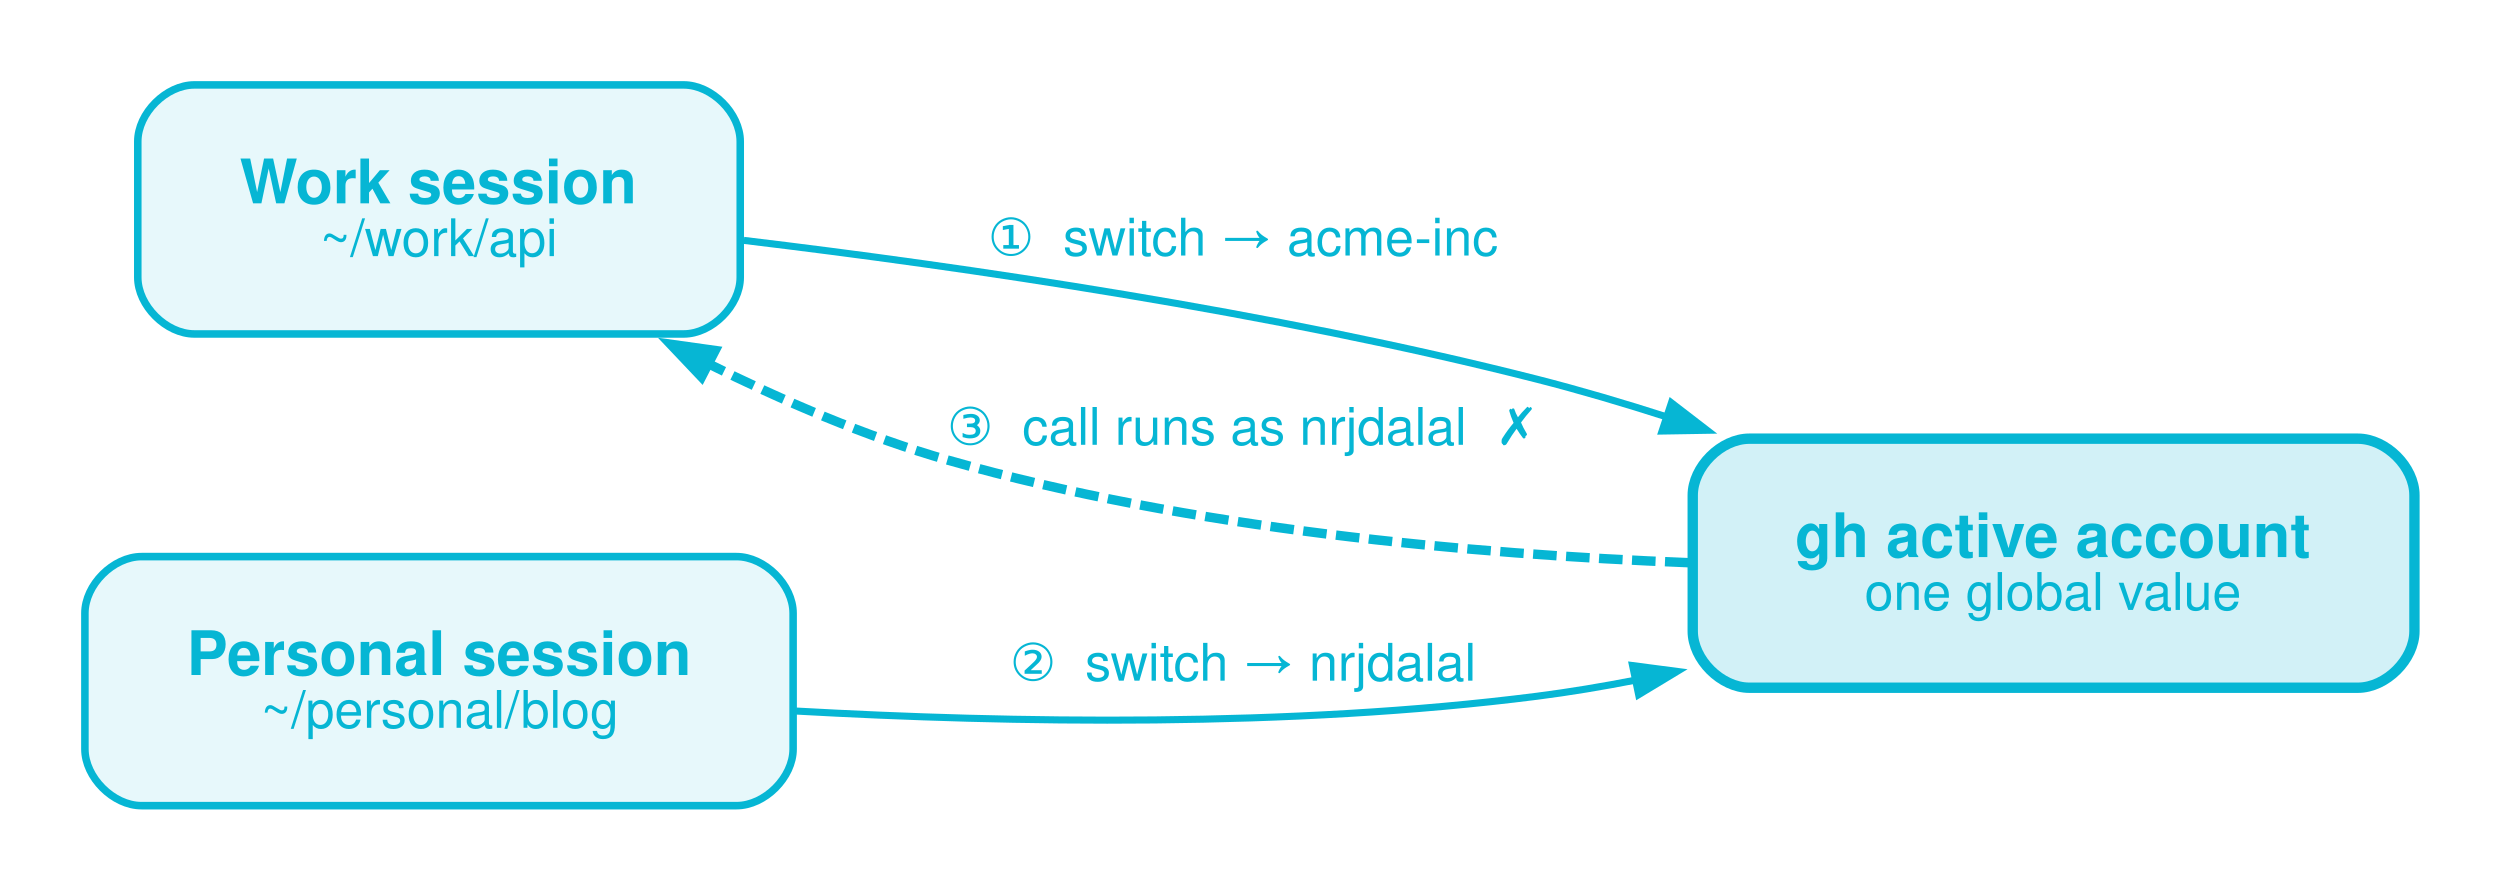
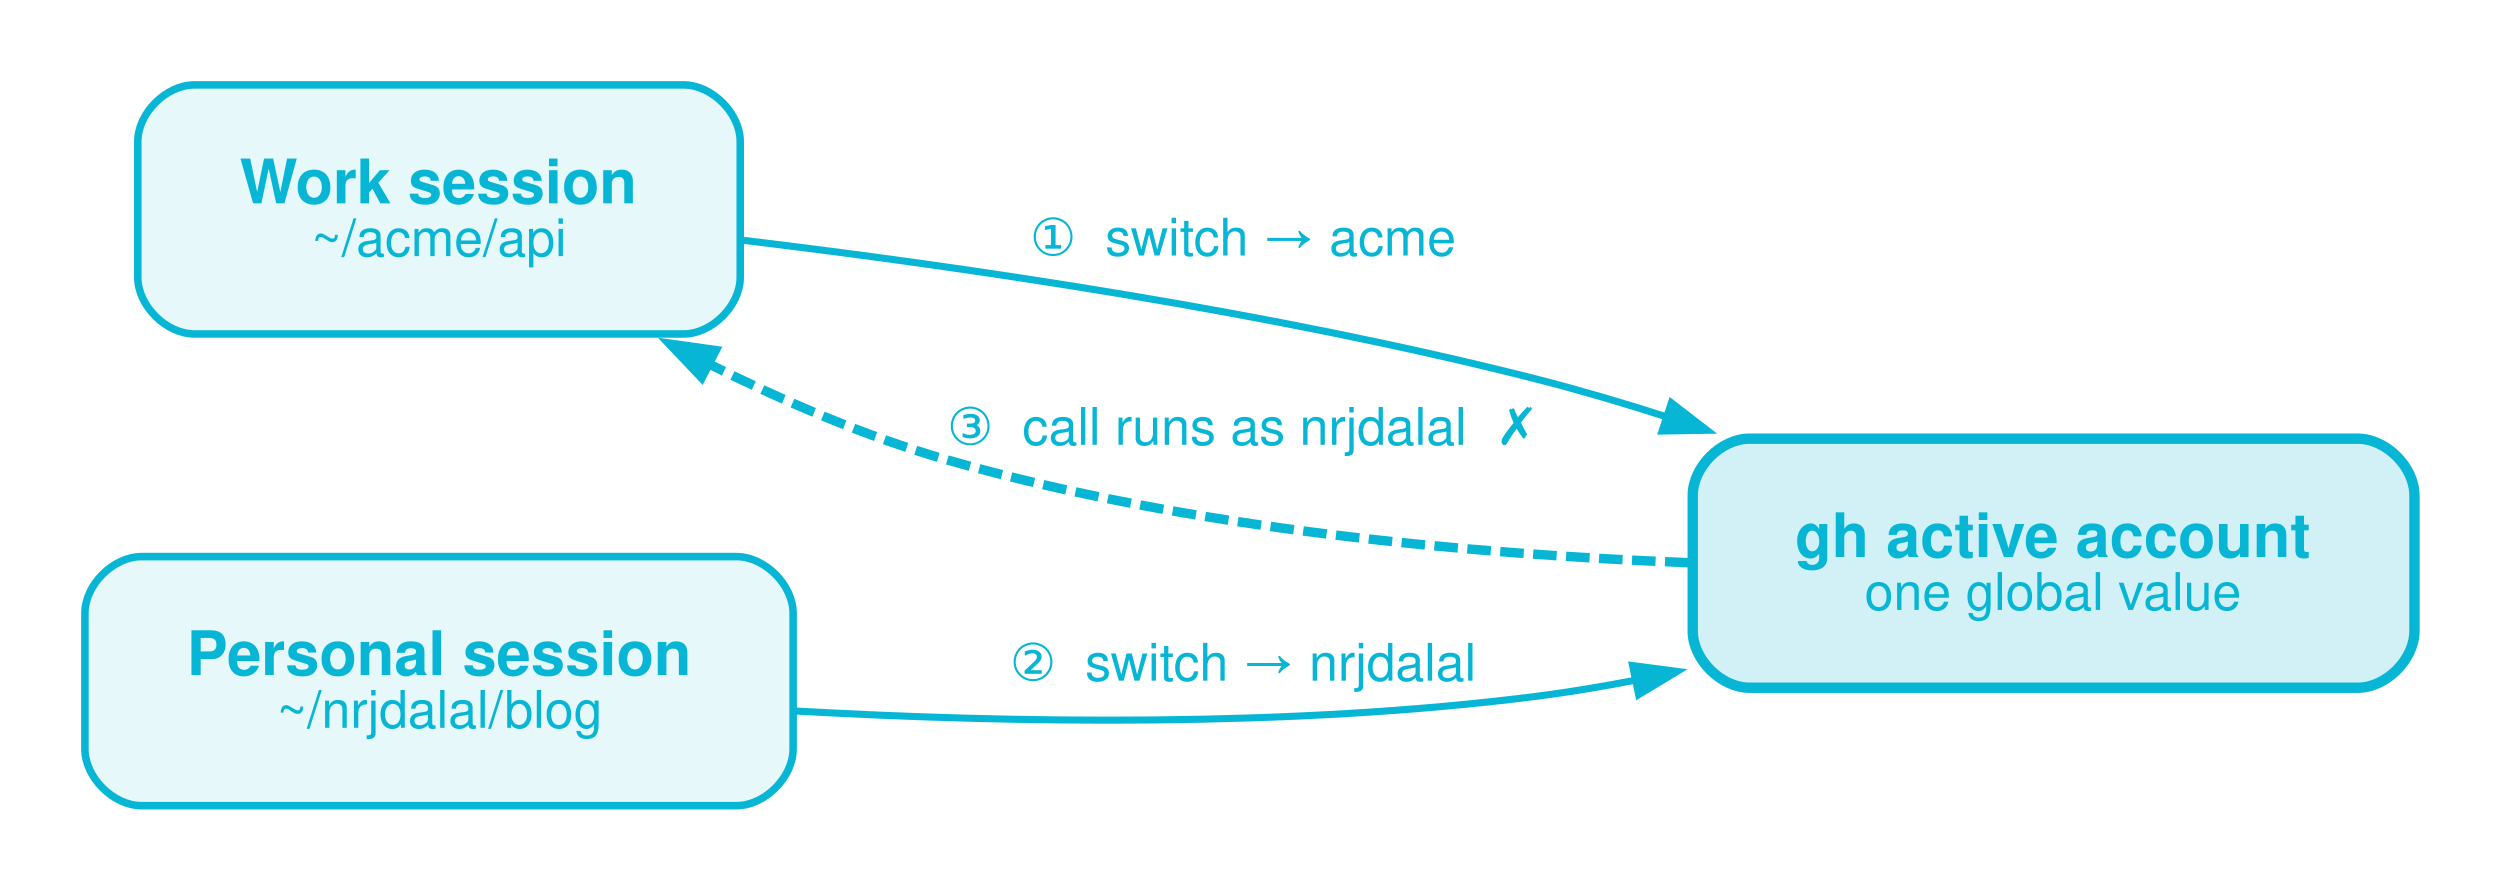
<svg xmlns="http://www.w3.org/2000/svg" width="530pt" height="252" viewBox="0 0 530 189">
  <g id="graph0" class="graph" transform="translate(18 170.8)">
    <g id="node1" class="node">
      <path fill="#06b6d4" fill-opacity=".094" stroke="#06b6d4" stroke-width="1.6" d="M126.93-152.8H23.21c-6 0-12 6-12 12v28.8c0 6 6 12 12 12h103.72c6 0 12-6 12-12v-28.8c0-6-6-12-12-12" />
      <text xml:space="preserve" x="32.81" y="-127.7" fill="#06b6d4" font-family="Helvetica,sans-Serif" font-size="13" font-weight="bold">Work session</text>
-       <text xml:space="preserve" x="49.85" y="-116.5" fill="#06b6d4" font-family="Helvetica,sans-Serif" font-size="11">~/work/api</text>
+       <text xml:space="preserve" x="48.01" y="-116.5" fill="#06b6d4" font-family="Helvetica,sans-Serif" font-size="11">~/acme/api</text>
    </g>
    <g id="node3" class="node">
      <path fill="#06b6d4" fill-opacity=".18" stroke="#06b6d4" stroke-width="2.2" d="M481.86-77.8h-129c-6 0-12 6-12 12V-37c0 6 6 12 12 12h129c6 0 12-6 12-12v-28.8c0-6-6-12-12-12" />
      <text xml:space="preserve" x="362.46" y="-52.7" fill="#06b6d4" font-family="Helvetica,sans-Serif" font-size="13" font-weight="bold">gh active account</text>
      <text xml:space="preserve" x="377.3" y="-41.5" fill="#06b6d4" font-family="Helvetica,sans-Serif" font-size="11">one global value</text>
    </g>
    <g id="edge1" class="edge">
      <path fill="none" stroke="#06b6d4" stroke-width="1.5" d="M139.69-119.84c46.94 5.64 112.13 15.16 168.17 29.44 9.09 2.32 18.48 5.09 27.77 8.08" />
      <path fill="#06b6d4" stroke="#06b6d4" stroke-width="1.5" d="m336.34-85.4 7.56 5.82-9.54.16z" />
-       <text xml:space="preserve" x="245.5" y="-116.63" fill="#06b6d4" font-family="Helvetica,sans-Serif" font-size="11" text-anchor="middle">①  switch → acme-inc</text>
+       <text xml:space="preserve" x="245.5" y="-116.63" fill="#06b6d4" font-family="Helvetica,sans-Serif" font-size="11" text-anchor="middle">①  switch → acme</text>
    </g>
    <g id="node2" class="node">
      <path fill="#06b6d4" fill-opacity=".094" stroke="#06b6d4" stroke-width="1.6" d="M138.14-52.8H12c-6 0-12 6-12 12V-12C0-6 6 0 12 0h126.14c6 0 12-6 12-12v-28.8c0-6-6-12-12-12" />
      <text xml:space="preserve" x="21.6" y="-27.7" fill="#06b6d4" font-family="Helvetica,sans-Serif" font-size="13" font-weight="bold">Personal session</text>
-       <text xml:space="preserve" x="37.31" y="-16.5" fill="#06b6d4" font-family="Helvetica,sans-Serif" font-size="11">~/personal/blog</text>
+       <text xml:space="preserve" x="40.67" y="-16.5" fill="#06b6d4" font-family="Helvetica,sans-Serif" font-size="11">~/nrjdalal/blog</text>
    </g>
    <g id="edge2" class="edge">
      <path fill="none" stroke="#06b6d4" stroke-width="1.5" d="M150.75-20.06c45.57 2.55 104.91 3.53 157.11-3.14 6.84-.87 13.86-2.05 20.89-3.42" />
      <path fill="#06b6d4" stroke="#06b6d4" stroke-width="1.5" d="m328.1-29.7 9.45 1.24-8.16 4.93z" />
      <text xml:space="preserve" x="245.5" y="-26.5" fill="#06b6d4" font-family="Helvetica,sans-Serif" font-size="11" text-anchor="middle">②  switch → nrjdalal</text>
    </g>
    <g id="edge3" class="edge">
      <path fill="none" stroke="#06b6d4" stroke-dasharray="5,2" stroke-width="2" d="M339.97-51.51c-46.18-1.79-105.79-7.17-156.83-21.69-17.36-4.94-35.28-12.66-51.38-20.7" />
      <path fill="#06b6d4" stroke="#06b6d4" stroke-width="2" d="m130.72-90.9-6.56-6.92 9.45 1.32z" />
      <text xml:space="preserve" x="245.5" y="-76.5" fill="#06b6d4" font-family="Helvetica,sans-Serif" font-size="11" text-anchor="middle">③  call runs as nrjdalal  ✗</text>
    </g>
  </g>
</svg>
